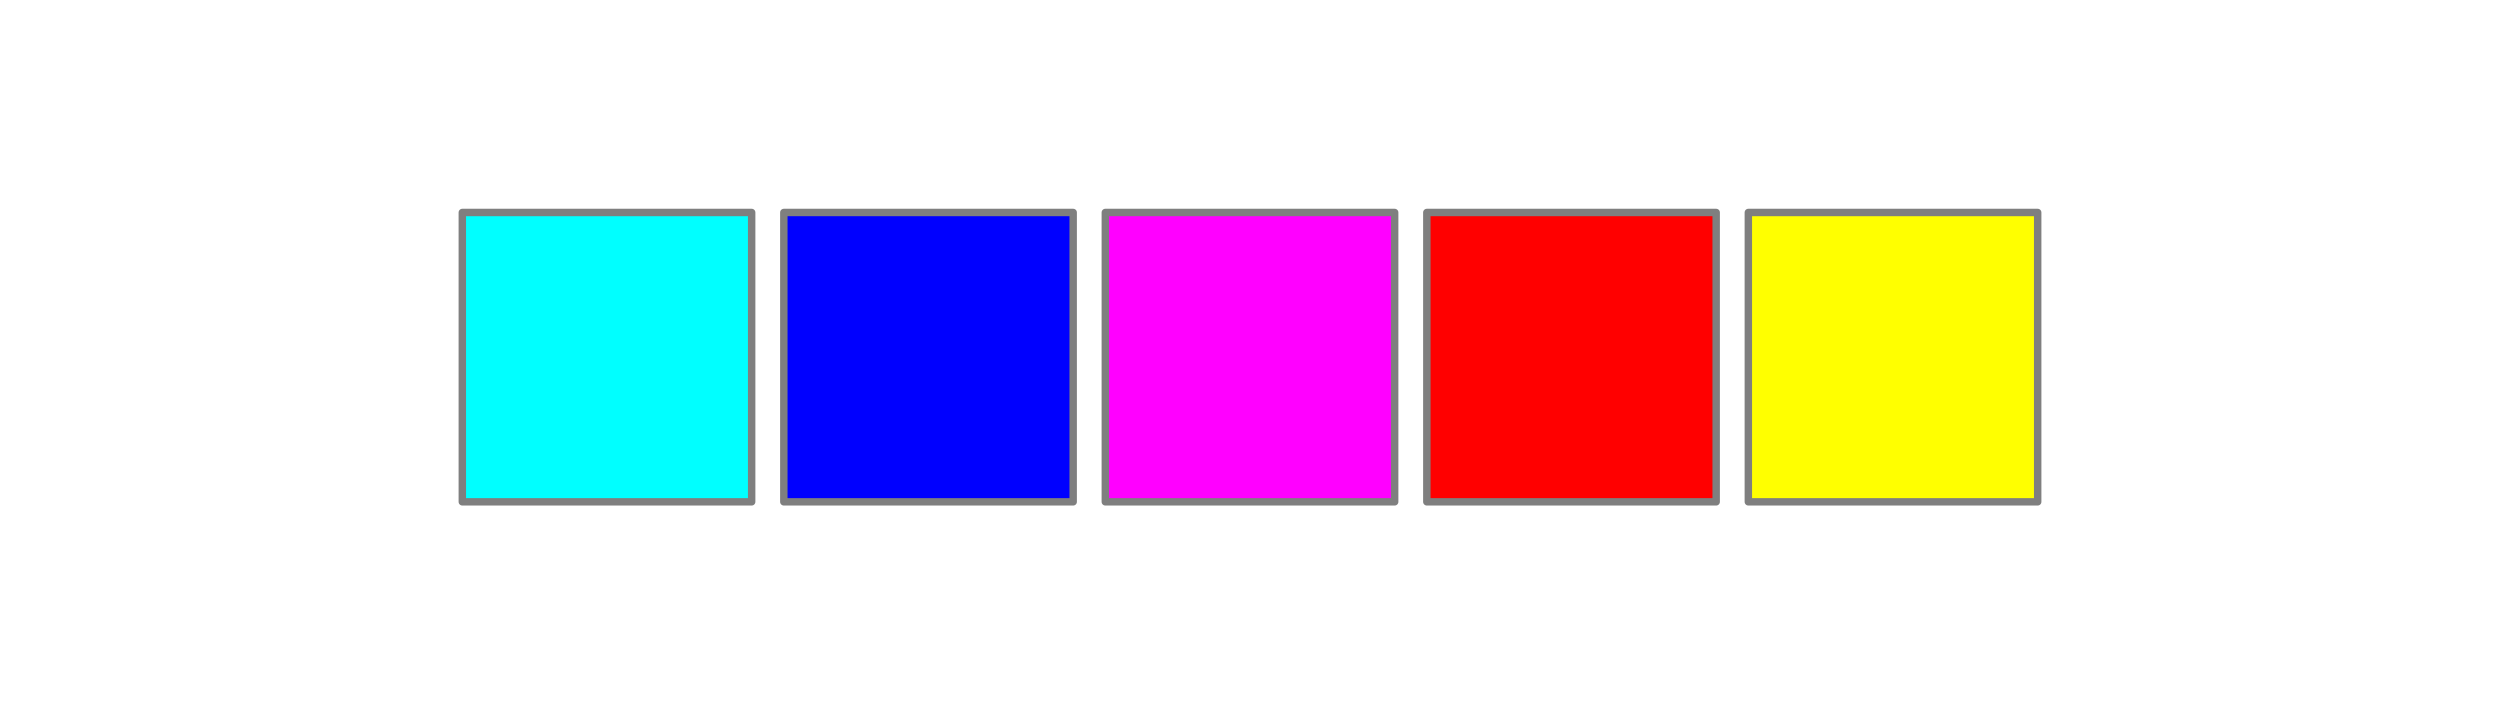
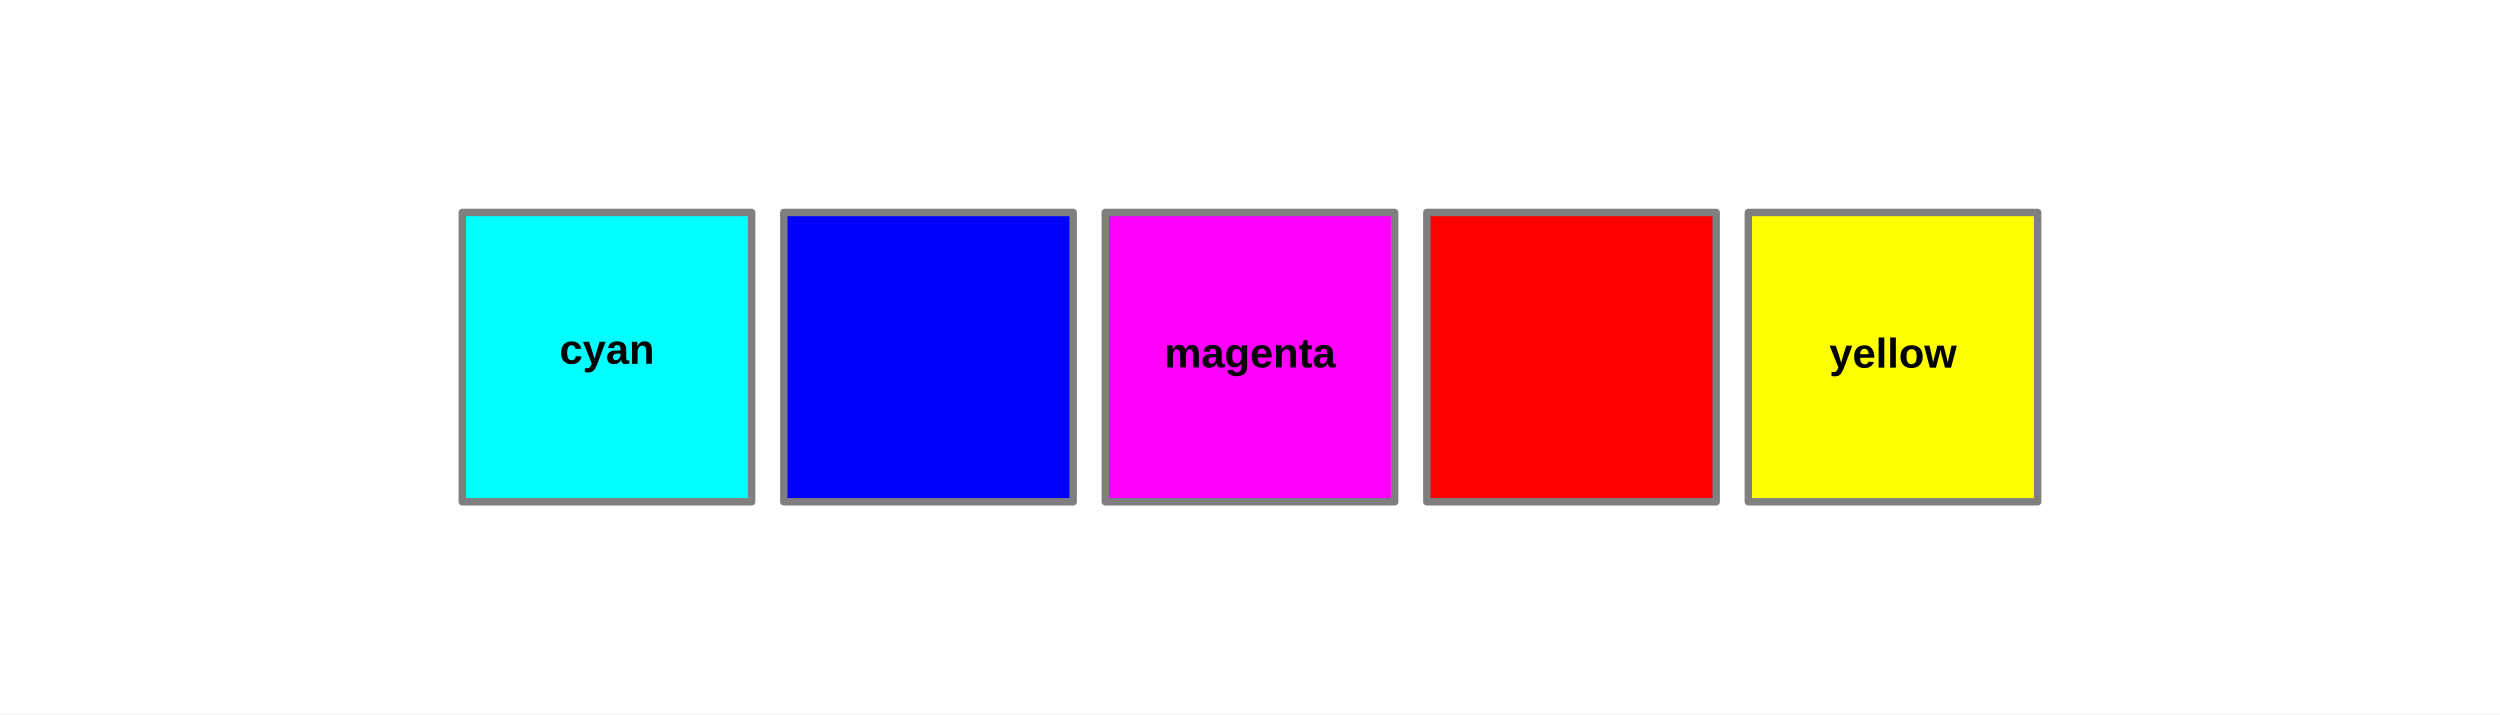
- <svg xmlns="http://www.w3.org/2000/svg" width="504" height="144" viewBox="0 0 504 144">
-   <rect x="-50.4" y="-14.4" width="604.8" height="172.8" fill="rgb(100%, 100%, 100%)" fill-opacity="1" />
-   <path fill-rule="nonzero" fill="rgb(0%, 100%, 100%)" fill-opacity="1" stroke-width="1.5" stroke-linecap="round" stroke-linejoin="round" stroke="rgb(49.804%, 49.804%, 49.804%)" stroke-opacity="1" stroke-miterlimit="10" d="M 93.203 101.168 L 151.535 101.168 L 151.535 42.836 L 93.203 42.836 Z M 93.203 101.168 " />
-   <path fill-rule="nonzero" fill="rgb(0%, 0%, 100%)" fill-opacity="1" stroke-width="1.5" stroke-linecap="round" stroke-linejoin="round" stroke="rgb(49.804%, 49.804%, 49.804%)" stroke-opacity="1" stroke-miterlimit="10" d="M 158.02 101.168 L 216.352 101.168 L 216.352 42.836 L 158.02 42.836 Z M 158.02 101.168 " />
-   <path fill-rule="nonzero" fill="rgb(100%, 0%, 100%)" fill-opacity="1" stroke-width="1.5" stroke-linecap="round" stroke-linejoin="round" stroke="rgb(49.804%, 49.804%, 49.804%)" stroke-opacity="1" stroke-miterlimit="10" d="M 222.832 101.168 L 281.164 101.168 L 281.164 42.836 L 222.832 42.836 Z M 222.832 101.168 " />
-   <path fill-rule="nonzero" fill="rgb(100%, 0%, 0%)" fill-opacity="1" stroke-width="1.5" stroke-linecap="round" stroke-linejoin="round" stroke="rgb(49.804%, 49.804%, 49.804%)" stroke-opacity="1" stroke-miterlimit="10" d="M 287.648 101.168 L 345.98 101.168 L 345.98 42.836 L 287.648 42.836 Z M 287.648 101.168 " />
-   <path fill-rule="nonzero" fill="rgb(100%, 100%, 0%)" fill-opacity="1" stroke-width="1.5" stroke-linecap="round" stroke-linejoin="round" stroke="rgb(49.804%, 49.804%, 49.804%)" stroke-opacity="1" stroke-miterlimit="10" d="M 352.465 101.168 L 410.797 101.168 L 410.797 42.836 L 352.465 42.836 Z M 352.465 101.168 " />
+ <svg xmlns="http://www.w3.org/2000/svg" width="504.00pt" height="144.00pt" viewBox="0 0 504.00 144.00">
+   <g class="svglite">
+     <defs>
+       <style type="text/css">
+     .svglite line, .svglite polyline, .svglite polygon, .svglite path, .svglite rect, .svglite circle {
+       fill: none;
+       stroke: #000000;
+       stroke-linecap: round;
+       stroke-linejoin: round;
+       stroke-miterlimit: 10.00;
+     }
+     .svglite text {
+       white-space: pre;
+     }
+     .svglite g.glyphgroup path {
+       fill: inherit;
+       stroke: none;
+     }
+   </style>
+     </defs>
+     <rect width="100%" height="100%" style="stroke: none; fill: #FFFFFF;" />
+     <defs>
+       <clipPath id="cpMC4wMHw1MDQuMDB8MC4wMHwxNDQuMDA=">
+         <rect x="0.00" y="0.00" width="504.00" height="144.00" />
+       </clipPath>
+     </defs>
+     <g clip-path="url(#cpMC4wMHw1MDQuMDB8MC4wMHwxNDQuMDA=)">
+       <rect x="93.20" y="42.83" width="58.33" height="58.33" style="stroke-width: 1.50; stroke: #7F7F7F; fill: #00FFFF;" />
+       <rect x="158.02" y="42.83" width="58.33" height="58.33" style="stroke-width: 1.50; stroke: #7F7F7F; fill: #0000FF;" />
+       <rect x="222.83" y="42.83" width="58.33" height="58.33" style="stroke-width: 1.50; stroke: #7F7F7F; fill: #FF00FF;" />
+       <rect x="287.65" y="42.83" width="58.33" height="58.33" style="stroke-width: 1.50; stroke: #7F7F7F; fill: #FF0000;" />
+       <rect x="352.46" y="42.83" width="58.33" height="58.33" style="stroke-width: 1.50; stroke: #7F7F7F; fill: #FFFF00;" />
+       <text x="122.37" y="73.34" text-anchor="middle" style="font-size: 8.40px; font-weight: bold; font-family: &quot;Arial&quot;;" textLength="19.14px" lengthAdjust="spacingAndGlyphs">cyan</text>
+       <text x="252.00" y="74.06" text-anchor="middle" style="font-size: 8.40px; font-weight: bold; font-family: &quot;Arial&quot;;" textLength="34.52px" lengthAdjust="spacingAndGlyphs">magenta</text>
+       <text x="381.63" y="74.12" text-anchor="middle" style="font-size: 8.40px; font-weight: bold; font-family: &quot;Arial&quot;;" textLength="25.66px" lengthAdjust="spacingAndGlyphs">yellow</text>
+     </g>
+   </g>
</svg>
